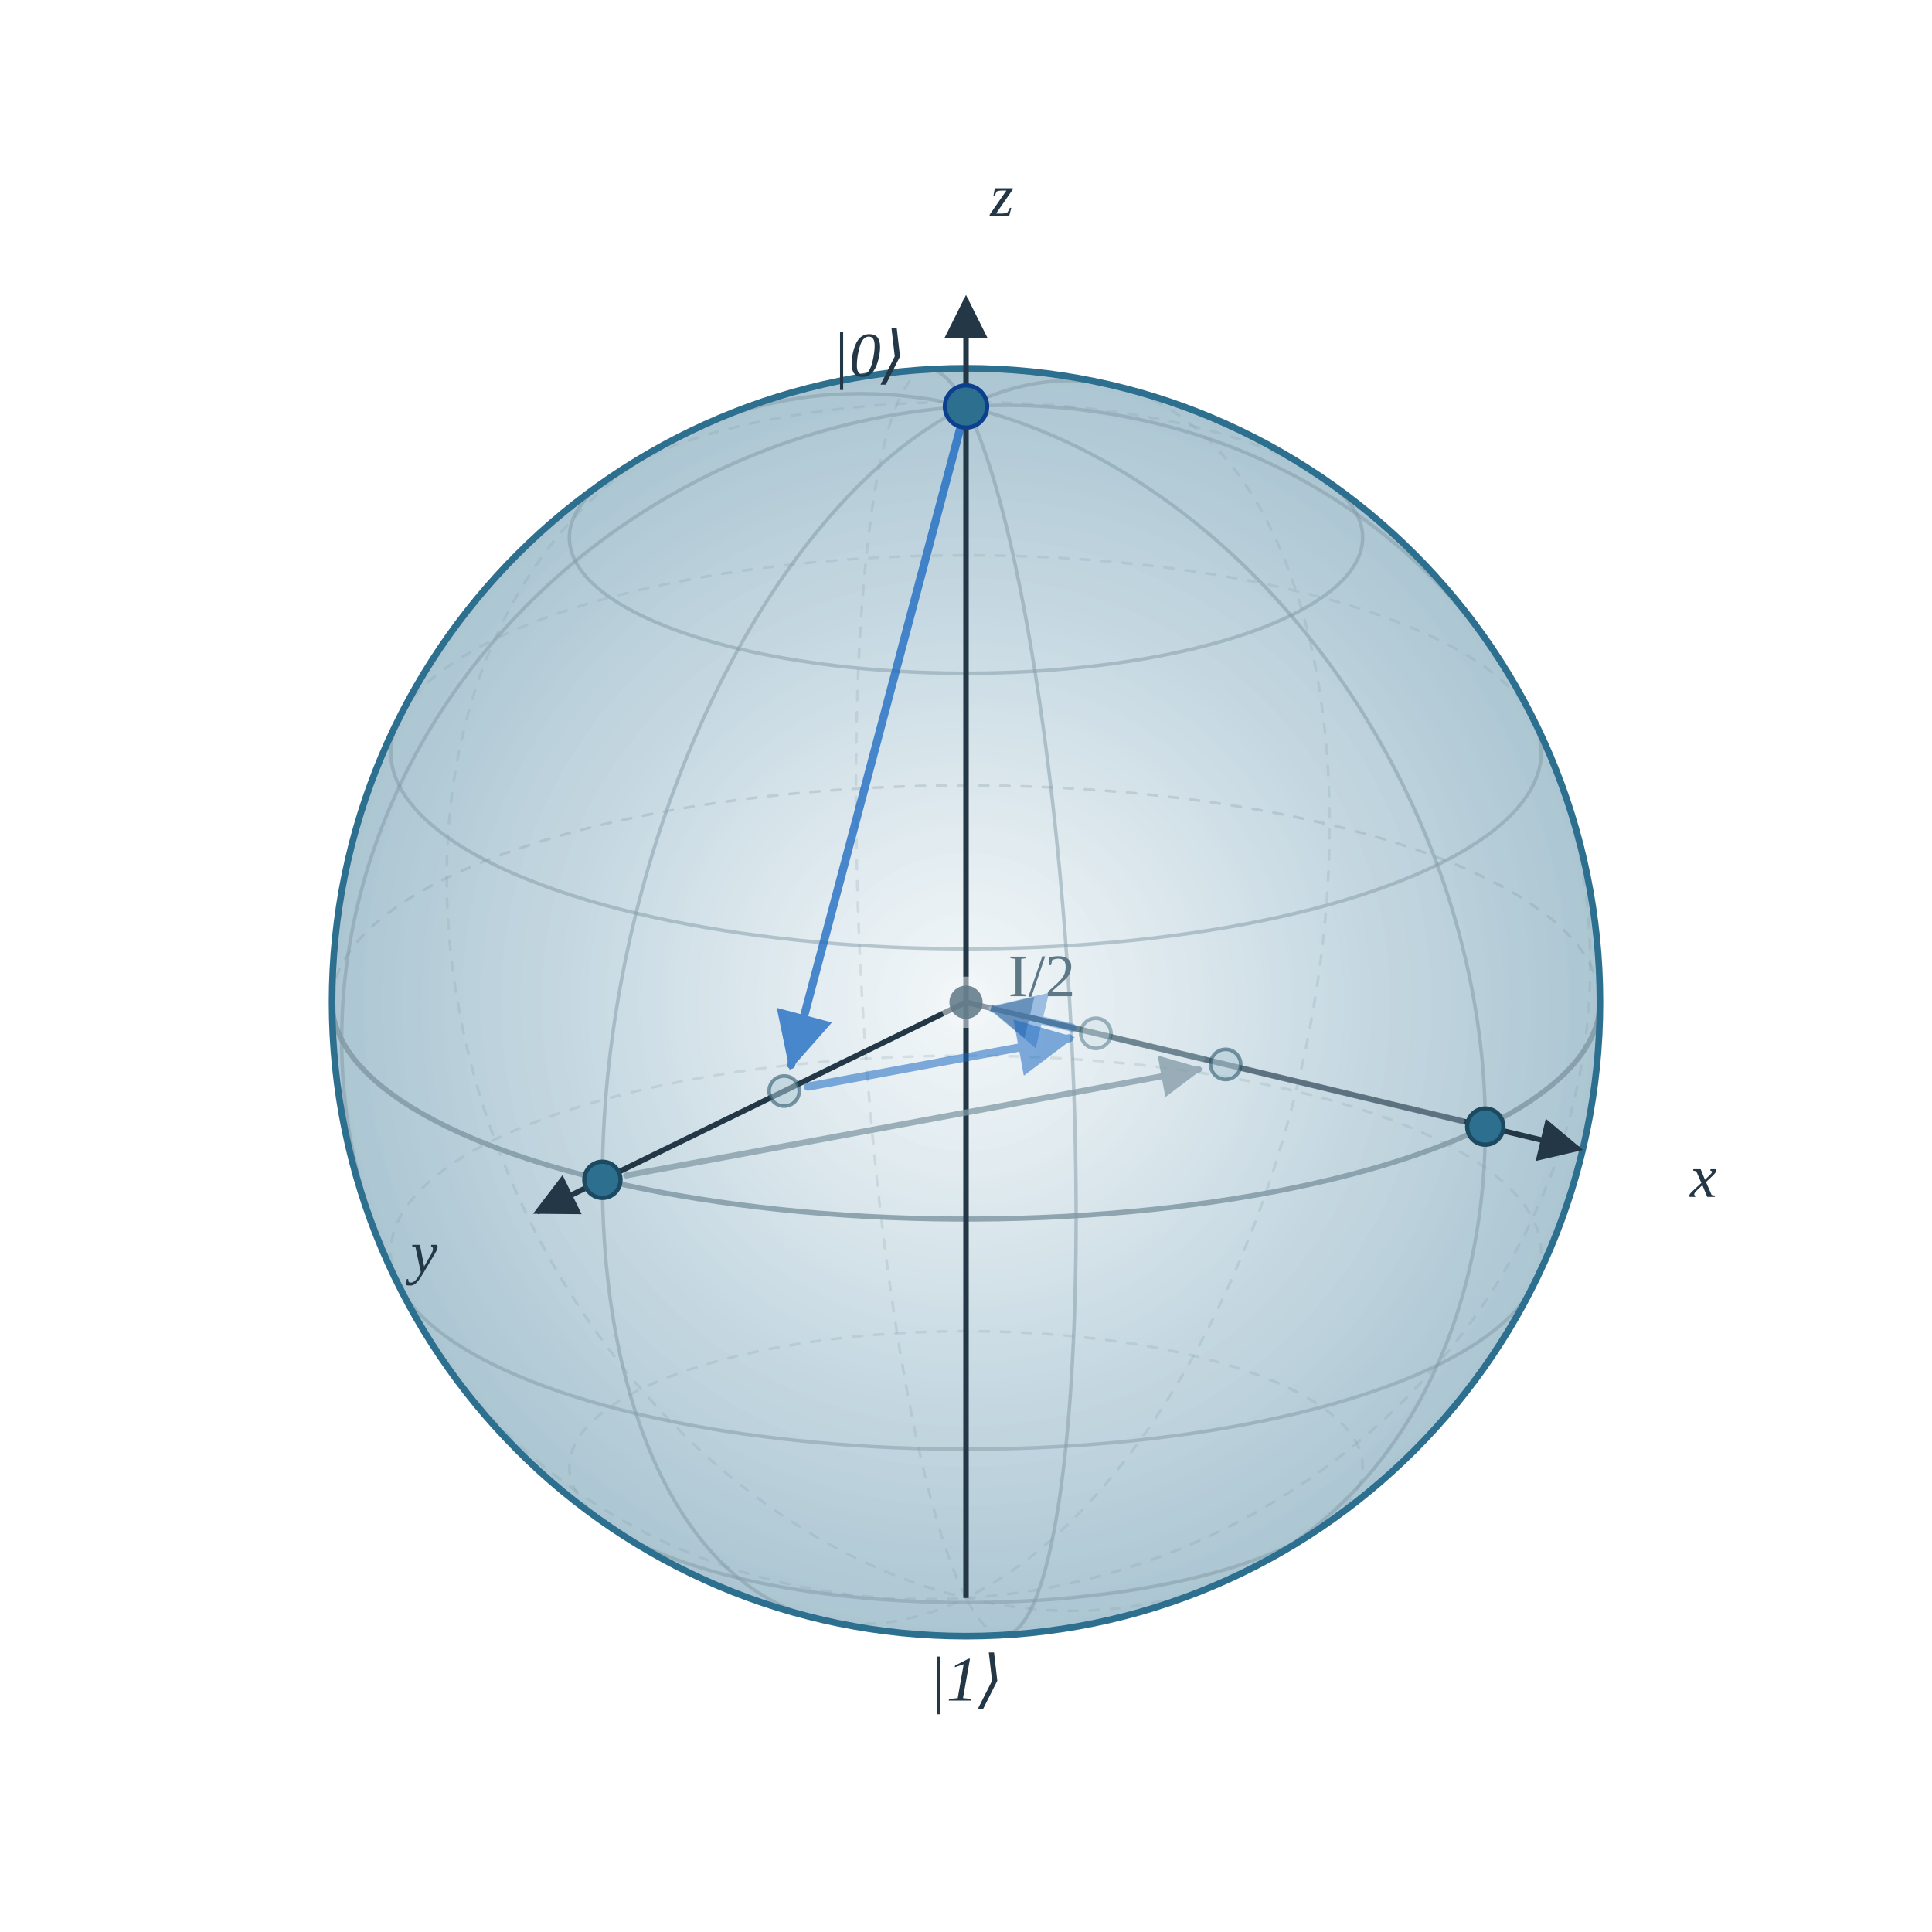
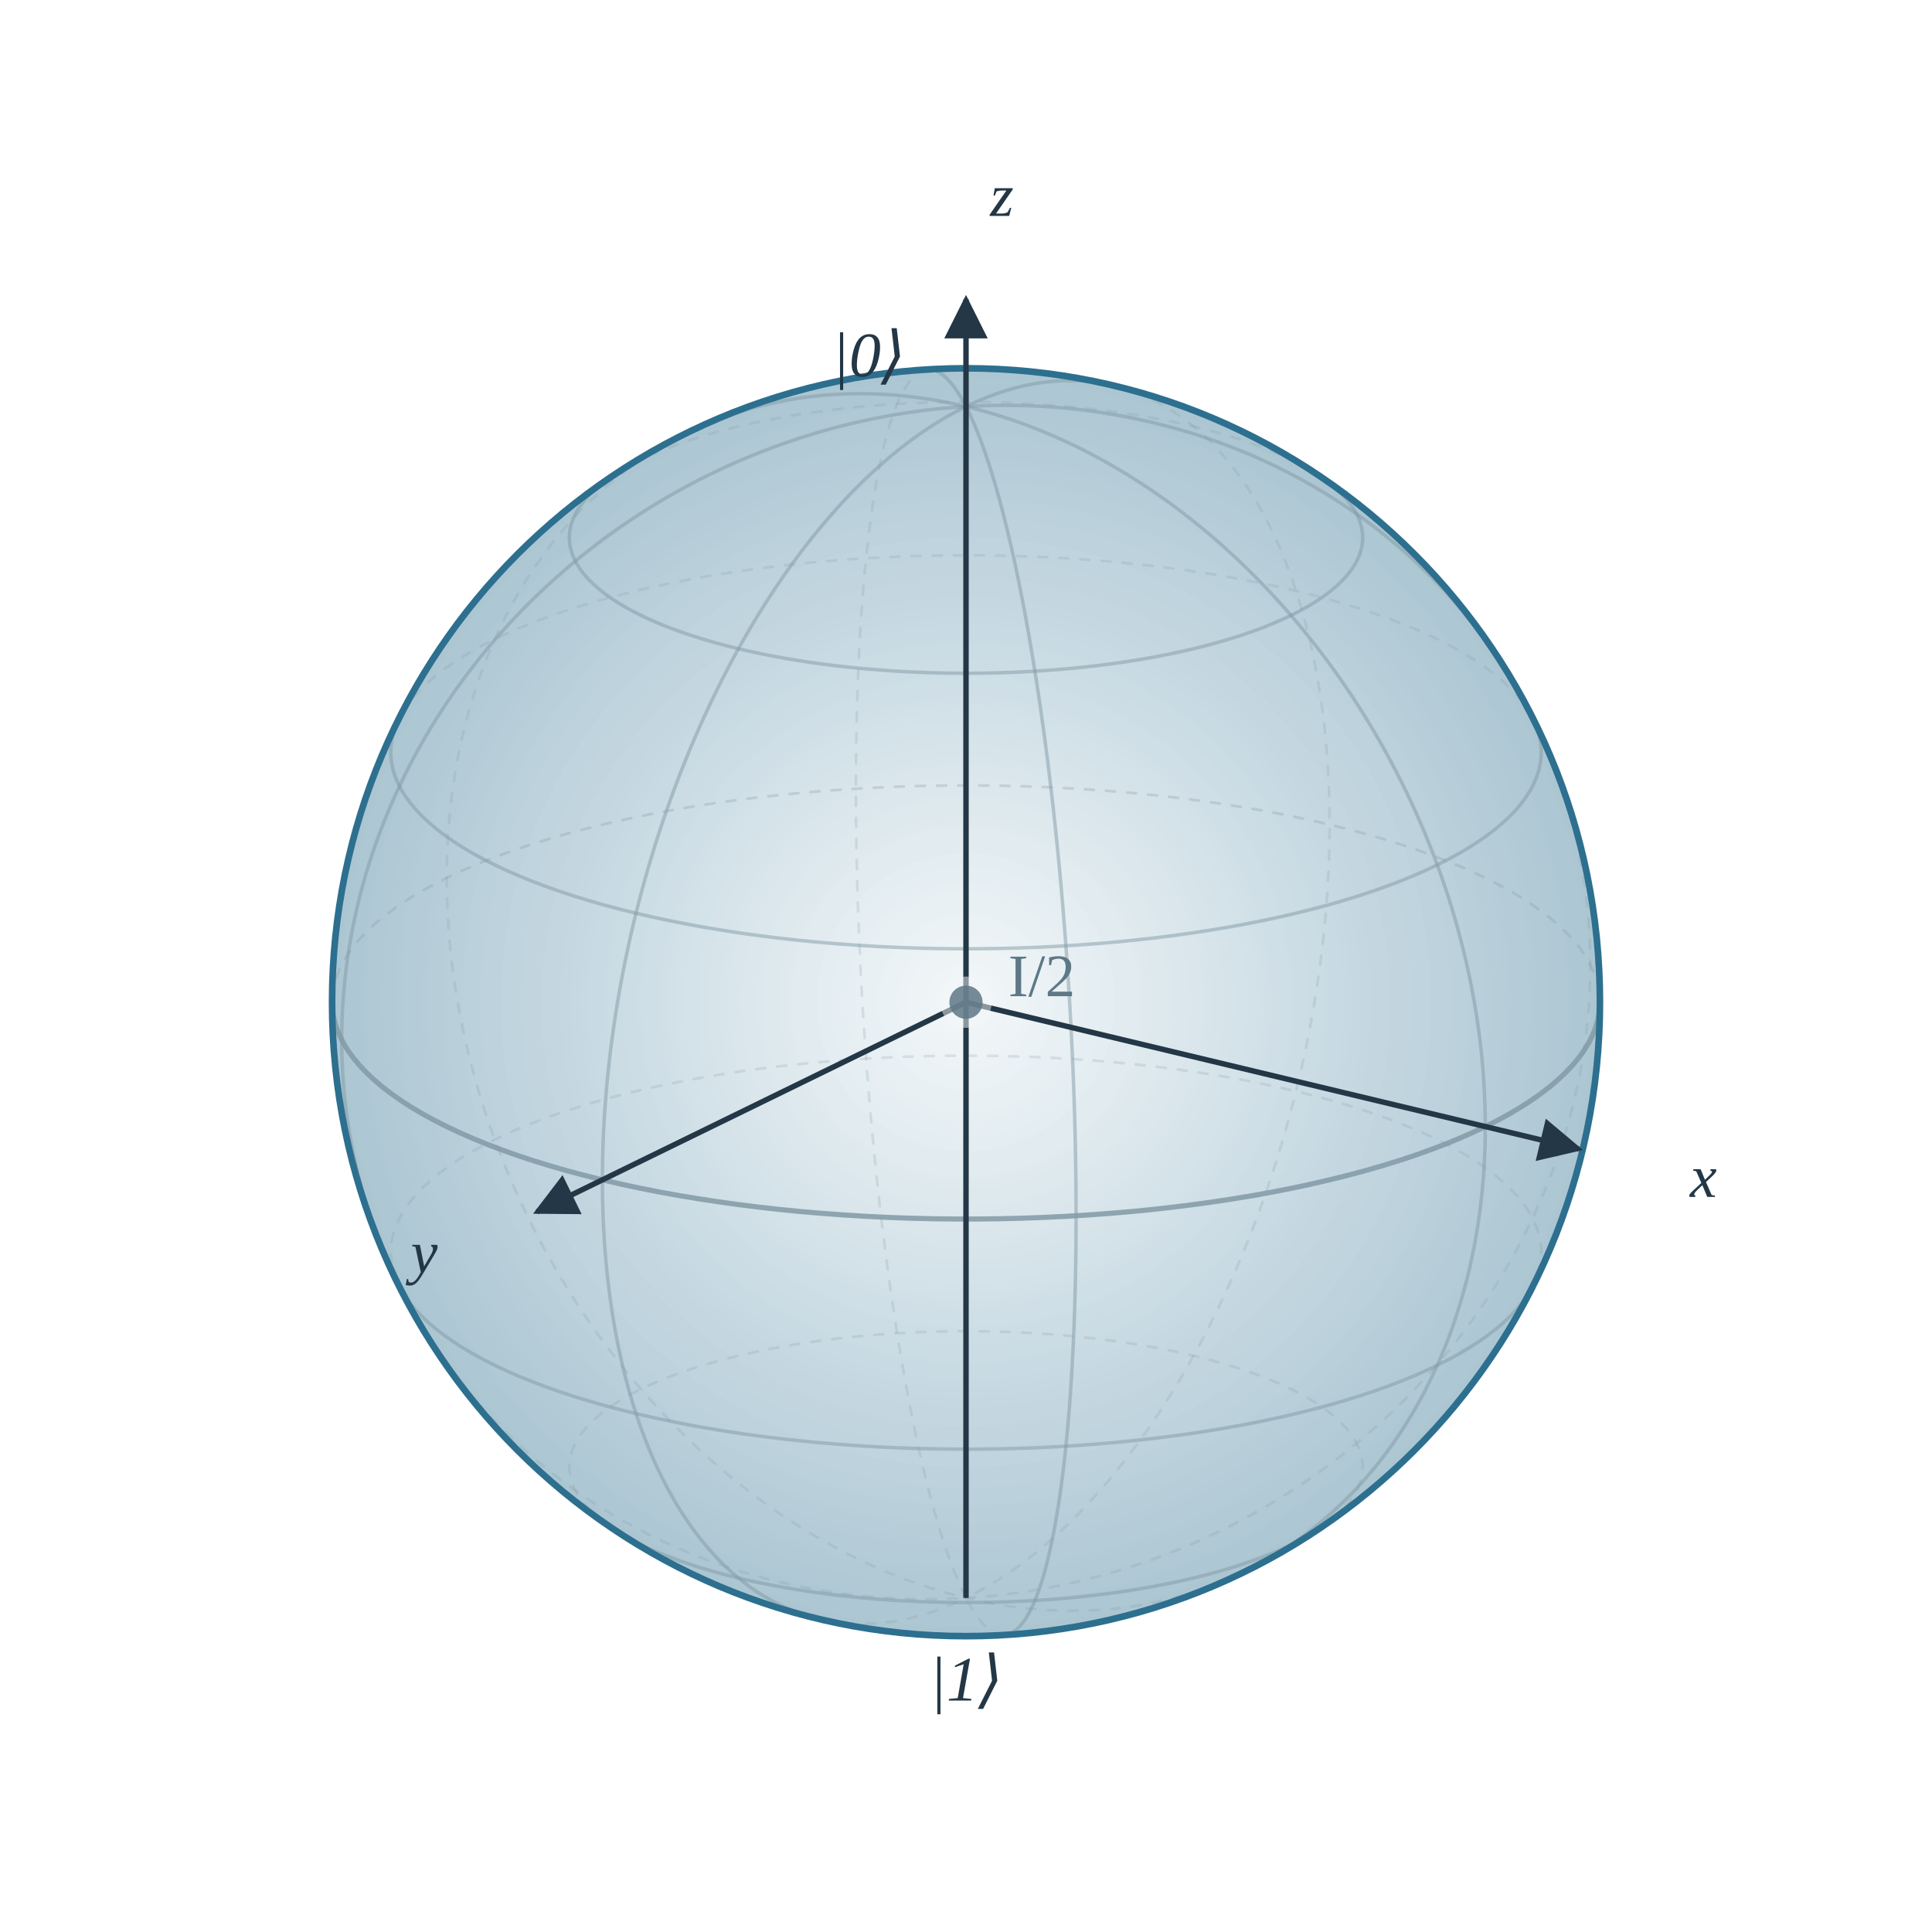
<svg xmlns="http://www.w3.org/2000/svg" viewBox="0 0 640 640" font-family="Georgia, 'Times New Roman', serif" role="img" aria-label="The maximal qubit root S driving Bloch vectors to the centre in stages" data-cx="320" data-cy="332" data-r="210" data-alpha-deg="35" data-elev-deg="20">
  <defs>
    <marker id="arrow" viewBox="0 0 10 10" refX="9" refY="5" markerWidth="8" markerHeight="8" orient="auto-start-reverse">
      <path d="M 0 0 L 10 5 L 0 10 z" fill="#233746" />
    </marker>
    <marker id="arrowG" viewBox="0 0 10 10" refX="9" refY="5" markerWidth="7" markerHeight="7" orient="auto-start-reverse">
      <path d="M 0 0 L 10 5 L 0 10 z" fill="#829aa6" />
    </marker>
    <marker id="arrowB" viewBox="0 0 10 10" refX="9" refY="5" markerWidth="7" markerHeight="7" orient="auto-start-reverse">
      <path d="M 0 0 L 10 5 L 0 10 z" fill="#1565c0" />
    </marker>
    <radialGradient id="purity" cx="320" cy="332" r="210" gradientUnits="userSpaceOnUse">
      <stop offset="0%" stop-color="#d6e5ea" stop-opacity="0.30" />
      <stop offset="60%" stop-color="#5f93ad" stop-opacity="0.35" />
      <stop offset="100%" stop-color="#2d6f8f" stop-opacity="0.40" />
    </radialGradient>
  </defs>
  <circle cx="320.0" cy="332.0" r="210.0" fill="url(#purity)" stroke="none" />
  <g>
    <polyline points="439.10,159.08 440.97,160.52 442.69,161.97 444.25,163.45 445.67,164.94 446.94,166.45 448.05,167.97 449.00,169.50 449.80,171.05 450.43,172.60 450.91,174.16 451.23,175.73 451.39,177.29 451.39,178.86 451.23,180.43 450.91,182.00 450.43,183.56 449.80,185.11 449.00,186.65 448.05,188.19 446.94,189.71 445.67,191.22 444.25,192.71 442.69,194.19 440.97,195.64 439.10,197.07 437.09,198.48 434.94,199.87 432.64,201.23 430.21,202.56 427.65,203.86 424.95,205.13 422.13,206.36 419.18,207.57 416.11,208.73 412.92,209.86 409.62,210.95 406.22,212.00 402.70,213.01 399.09,213.97 395.38,214.90 391.57,215.77 387.68,216.60 383.71,217.39 379.66,218.13 375.54,218.81 371.35,219.45 367.09,220.04 362.78,220.58 358.42,221.06 354.01,221.49 349.56,221.87 345.07,222.20 340.56,222.47 336.02,222.69 331.45,222.85 326.88,222.96 322.29,223.02 317.71,223.02 313.12,222.96 308.55,222.85 303.98,222.69 299.44,222.47 294.93,222.20 290.44,221.87 285.99,221.49 281.58,221.06 277.22,220.58 272.91,220.04 268.65,219.45 264.46,218.81 260.34,218.13 256.29,217.39 252.32,216.60 248.43,215.77 244.62,214.90 240.91,213.97 237.30,213.01 233.78,212.00 230.38,210.95 227.08,209.86 223.89,208.73 220.82,207.57 217.87,206.36 215.05,205.13 212.35,203.86 209.79,202.56 207.36,201.23 205.06,199.87 202.91,198.48 200.90,197.07 199.03,195.64 197.31,194.19 195.75,192.71 194.33,191.22 193.06,189.71 191.95,188.19 191.00,186.65 190.20,185.11 189.57,183.56 189.09,182.00 188.77,180.43 188.61,178.86 188.61,177.29 188.77,175.73 189.09,174.16 189.57,172.60 190.20,171.05 191.00,169.50 191.95,167.97 193.06,166.45 194.33,164.94 195.75,163.45 197.31,161.97 199.03,160.52 200.90,159.08 202.91,157.67" fill="none" stroke="#829aa6" stroke-width="1.15" stroke-opacity="0.5" stroke-linecap="round" stroke-linejoin="round" />
    <polyline points="202.91,157.67 205.06,156.29 207.36,154.93 209.79,153.60 212.35,152.30 215.05,151.03 217.87,149.79 220.82,148.59 223.89,147.43 227.08,146.30 230.38,145.21 233.78,144.16 237.30,143.15 240.91,142.18 244.62,141.26 248.43,140.38 252.32,139.55 256.29,138.77 260.34,138.03 264.46,137.34 268.65,136.71 272.91,136.12 277.22,135.58 281.58,135.10 285.99,134.66 290.44,134.28 294.93,133.96 299.44,133.69 303.98,133.47 308.55,133.30 313.12,133.19 317.71,133.14 322.29,133.14 326.88,133.19 331.45,133.30 336.02,133.47 340.56,133.69 345.07,133.96 349.56,134.28 354.01,134.66 358.42,135.10 362.78,135.58 367.09,136.12 371.35,136.71 375.54,137.34 379.66,138.03 383.71,138.77 387.68,139.55 391.57,140.38 395.38,141.26 399.09,142.18 402.70,143.15 406.22,144.16 409.62,145.21 412.92,146.30 416.11,147.43 419.18,148.59 422.13,149.79 424.95,151.03 427.65,152.30 430.21,153.60 432.64,154.93 434.94,156.29 437.09,157.67 439.10,159.08" fill="none" stroke="#829aa6" stroke-width="0.9" stroke-opacity="0.22" stroke-dasharray="3,4" stroke-linecap="round" stroke-linejoin="round" />
    <polyline points="508.23,238.92 509.16,241.18 509.85,243.44 510.32,245.71 510.55,247.98 510.55,250.26 510.32,252.53 509.85,254.80 509.16,257.06 508.23,259.32 507.08,261.56 505.70,263.78 504.09,265.99 502.25,268.18 500.20,270.34 497.92,272.48 495.43,274.59 492.72,276.67 489.81,278.71 486.69,280.72 483.36,282.69 479.83,284.62 476.11,286.51 472.20,288.35 468.11,290.14 463.83,291.88 459.38,293.57 454.76,295.21 449.98,296.79 445.03,298.31 439.94,299.78 434.69,301.18 429.31,302.51 423.80,303.79 418.16,304.99 412.40,306.13 406.52,307.20 400.54,308.19 394.47,309.12 388.30,309.97 382.05,310.75 375.72,311.45 369.33,312.08 362.87,312.63 356.36,313.10 349.81,313.50 343.23,313.82 336.61,314.05 329.97,314.21 323.33,314.29 316.67,314.29 310.03,314.21 303.39,314.05 296.77,313.82 290.19,313.50 283.64,313.10 277.13,312.63 270.67,312.08 264.28,311.45 257.95,310.75 251.70,309.97 245.53,309.12 239.46,308.19 233.48,307.20 227.60,306.13 221.84,304.99 216.20,303.79 210.69,302.51 205.31,301.18 200.06,299.78 194.97,298.31 190.02,296.79 185.24,295.21 180.62,293.57 176.17,291.88 171.89,290.14 167.80,288.35 163.89,286.51 160.17,284.62 156.64,282.69 153.31,280.72 150.19,278.71 147.28,276.67 144.57,274.59 142.08,272.48 139.80,270.34 137.75,268.18 135.91,265.99 134.30,263.78 132.92,261.56 131.77,259.32 130.84,257.06 130.15,254.80 129.68,252.53 129.45,250.26 129.45,247.98 129.68,245.71 130.15,243.44 130.84,241.18 131.77,238.92 132.92,236.68" fill="none" stroke="#829aa6" stroke-width="1.15" stroke-opacity="0.5" stroke-linecap="round" stroke-linejoin="round" />
    <polyline points="132.92,236.68 134.30,234.46 135.91,232.25 137.75,230.06 139.80,227.90 142.08,225.76 144.57,223.65 147.28,221.57 150.19,219.53 153.31,217.52 156.64,215.55 160.17,213.62 163.89,211.73 167.80,209.89 171.89,208.10 176.17,206.36 180.62,204.66 185.24,203.03 190.02,201.45 194.97,199.93 200.06,198.46 205.31,197.06 210.69,195.72 216.20,194.45 221.84,193.25 227.60,192.11 233.48,191.04 239.46,190.04 245.53,189.12 251.70,188.27 257.95,187.49 264.28,186.79 270.67,186.16 277.13,185.61 283.64,185.13 290.19,184.74 296.77,184.42 303.39,184.18 310.03,184.03 316.67,183.95 323.33,183.95 329.97,184.03 336.61,184.18 343.23,184.42 349.81,184.74 356.36,185.13 362.87,185.61 369.33,186.16 375.72,186.79 382.05,187.49 388.30,188.27 394.47,189.12 400.54,190.04 406.52,191.04 412.40,192.11 418.16,193.25 423.80,194.45 429.31,195.72 434.69,197.06 439.94,198.46 445.03,199.93 449.98,201.45 454.76,203.03 459.38,204.66 463.83,206.36 468.11,208.10 472.20,209.89 476.11,211.73 479.83,213.62 483.36,215.55 486.69,217.52 489.81,219.53 492.72,221.57 495.43,223.65 497.92,225.76 500.20,227.90 502.25,230.06 504.09,232.25 505.70,234.46 507.08,236.68 508.23,238.92" fill="none" stroke="#829aa6" stroke-width="0.9" stroke-opacity="0.22" stroke-dasharray="3,4" stroke-linecap="round" stroke-linejoin="round" />
    <polyline points="529.97,333.25 529.71,335.76 529.20,338.26 528.43,340.75 527.41,343.24 526.14,345.70 524.62,348.16 522.84,350.59 520.82,353.00 518.56,355.38 516.05,357.74 513.31,360.06 510.32,362.35 507.11,364.61 503.67,366.82 500.01,368.99 496.12,371.12 492.02,373.20 487.71,375.22 483.20,377.20 478.49,379.12 473.58,380.98 468.49,382.79 463.22,384.53 457.77,386.21 452.16,387.82 446.38,389.36 440.45,390.83 434.37,392.24 428.16,393.57 421.81,394.82 415.34,396.00 408.75,397.09 402.05,398.11 395.26,399.05 388.37,399.91 381.40,400.69 374.35,401.38 367.24,401.98 360.07,402.50 352.85,402.94 345.59,403.29 338.30,403.55 330.99,403.73 323.67,403.81 316.33,403.81 309.01,403.73 301.70,403.55 294.41,403.29 287.15,402.94 279.93,402.50 272.76,401.98 265.65,401.38 258.60,400.69 251.63,399.91 244.74,399.05 237.95,398.11 231.25,397.09 224.66,396.00 218.19,394.82 211.84,393.57 205.63,392.24 199.55,390.83 193.62,389.36 187.84,387.82 182.23,386.21 176.78,384.53 171.51,382.79 166.42,380.98 161.51,379.12 156.80,377.20 152.29,375.22 147.98,373.20 143.88,371.12 139.99,368.99 136.33,366.82 132.89,364.61 129.68,362.35 126.69,360.06 123.95,357.74 121.44,355.38 119.18,353.00 117.16,350.59 115.38,348.16 113.86,345.70 112.59,343.24 111.57,340.75 110.80,338.26 110.29,335.76 110.03,333.25 110.03,330.75" fill="none" stroke="#829aa6" stroke-width="1.7" stroke-opacity="0.85" stroke-linecap="round" stroke-linejoin="round" />
    <polyline points="110.03,330.75 110.29,328.24 110.80,325.74 111.57,323.25 112.59,320.76 113.86,318.30 115.38,315.84 117.16,313.41 119.18,311.00 121.44,308.62 123.95,306.26 126.69,303.94 129.68,301.65 132.89,299.39 136.33,297.18 139.99,295.01 143.88,292.88 147.98,290.80 152.29,288.78 156.80,286.80 161.51,284.88 166.42,283.02 171.51,281.21 176.78,279.47 182.23,277.79 187.84,276.18 193.62,274.64 199.55,273.17 205.63,271.76 211.84,270.43 218.19,269.18 224.66,268.00 231.25,266.91 237.95,265.89 244.74,264.95 251.63,264.09 258.60,263.31 265.65,262.62 272.76,262.02 279.93,261.50 287.15,261.06 294.41,260.71 301.70,260.45 309.01,260.27 316.33,260.19 323.67,260.19 330.99,260.27 338.30,260.45 345.59,260.71 352.85,261.06 360.07,261.50 367.24,262.02 374.35,262.62 381.40,263.31 388.37,264.09 395.26,264.95 402.05,265.89 408.75,266.91 415.34,268.00 421.81,269.18 428.16,270.43 434.37,271.76 440.45,273.17 446.38,274.64 452.16,276.18 457.77,277.79 463.22,279.47 468.49,281.21 473.58,283.02 478.49,284.88 483.20,286.80 487.71,288.78 492.02,290.80 496.12,292.88 500.01,295.01 503.67,297.18 507.11,299.39 510.32,301.65 513.31,303.94 516.05,306.26 518.56,308.62 520.82,311.00 522.84,313.41 524.62,315.84 526.14,318.30 527.41,320.76 528.43,323.25 529.20,325.74 529.71,328.24 529.97,330.75 529.97,333.25" fill="none" stroke="#829aa6" stroke-width="0.9" stroke-opacity="0.3" stroke-dasharray="3,4" stroke-linecap="round" stroke-linejoin="round" />
    <polyline points="507.08,427.32 505.70,429.54 504.09,431.75 502.25,433.94 500.20,436.10 497.92,438.24 495.43,440.35 492.72,442.43 489.81,444.47 486.69,446.48 483.36,448.45 479.83,450.38 476.11,452.27 472.20,454.11 468.11,455.90 463.83,457.64 459.38,459.34 454.76,460.97 449.98,462.55 445.03,464.07 439.94,465.54 434.69,466.94 429.31,468.28 423.80,469.55 418.16,470.75 412.40,471.89 406.52,472.96 400.54,473.96 394.47,474.88 388.30,475.73 382.05,476.51 375.72,477.21 369.33,477.84 362.87,478.39 356.36,478.87 349.81,479.26 343.23,479.58 336.61,479.82 329.97,479.97 323.33,480.05 316.67,480.05 310.03,479.97 303.39,479.82 296.77,479.58 290.19,479.26 283.64,478.87 277.13,478.39 270.67,477.84 264.28,477.21 257.95,476.51 251.70,475.73 245.53,474.88 239.46,473.96 233.48,472.96 227.60,471.89 221.84,470.75 216.20,469.55 210.69,468.28 205.31,466.94 200.06,465.54 194.97,464.07 190.02,462.55 185.24,460.97 180.62,459.34 176.17,457.64 171.89,455.90 167.80,454.11 163.89,452.27 160.17,450.38 156.64,448.45 153.31,446.48 150.19,444.47 147.28,442.43 144.57,440.35 142.08,438.24 139.80,436.10 137.75,433.94 135.91,431.75 134.30,429.54 132.92,427.32 131.77,425.08" fill="none" stroke="#829aa6" stroke-width="1.15" stroke-opacity="0.5" stroke-linecap="round" stroke-linejoin="round" />
    <polyline points="131.77,425.08 130.84,422.82 130.15,420.56 129.68,418.29 129.45,416.02 129.45,413.74 129.68,411.47 130.15,409.20 130.84,406.94 131.77,404.68 132.92,402.44 134.30,400.22 135.91,398.01 137.75,395.82 139.80,393.66 142.08,391.52 144.57,389.41 147.28,387.33 150.19,385.29 153.31,383.28 156.64,381.31 160.17,379.38 163.89,377.49 167.80,375.65 171.89,373.86 176.17,372.12 180.62,370.43 185.24,368.79 190.02,367.21 194.97,365.69 200.06,364.22 205.31,362.82 210.69,361.49 216.20,360.21 221.84,359.01 227.60,357.87 233.48,356.80 239.46,355.81 245.53,354.88 251.70,354.03 257.95,353.25 264.28,352.55 270.67,351.92 277.13,351.37 283.64,350.90 290.19,350.50 296.77,350.18 303.39,349.95 310.03,349.79 316.67,349.71 323.33,349.71 329.97,349.79 336.61,349.95 343.23,350.18 349.81,350.50 356.36,350.90 362.87,351.37 369.33,351.92 375.72,352.55 382.05,353.25 388.30,354.03 394.47,354.88 400.54,355.81 406.52,356.80 412.40,357.87 418.16,359.01 423.80,360.21 429.31,361.49 434.69,362.82 439.94,364.22 445.03,365.69 449.98,367.21 454.76,368.79 459.38,370.43 463.83,372.12 468.11,373.86 472.20,375.65 476.11,377.49 479.83,379.38 483.36,381.31 486.69,383.28 489.81,385.29 492.72,387.33 495.43,389.41 497.92,391.52 500.20,393.66 502.25,395.82 504.09,398.01 505.70,400.22 507.08,402.44 508.23,404.68 509.16,406.94 509.85,409.20 510.32,411.47 510.55,413.74 510.55,416.02 510.32,418.29 509.85,420.56 509.16,422.82 508.23,425.08 507.08,427.32" fill="none" stroke="#829aa6" stroke-width="0.9" stroke-opacity="0.22" stroke-dasharray="3,4" stroke-linecap="round" stroke-linejoin="round" />
    <polyline points="437.09,506.33 434.94,507.71 432.64,509.07 430.21,510.40 427.65,511.70 424.95,512.97 422.13,514.21 419.18,515.41 416.11,516.57 412.92,517.70 409.62,518.79 406.22,519.84 402.70,520.85 399.09,521.82 395.38,522.74 391.57,523.62 387.68,524.45 383.71,525.23 379.66,525.97 375.54,526.66 371.35,527.29 367.09,527.88 362.78,528.42 358.42,528.90 354.01,529.34 349.56,529.72 345.07,530.04 340.56,530.31 336.02,530.53 331.45,530.70 326.88,530.81 322.29,530.86 317.71,530.86 313.12,530.81 308.55,530.70 303.98,530.53 299.44,530.31 294.93,530.04 290.44,529.72 285.99,529.34 281.58,528.90 277.22,528.42 272.91,527.88 268.65,527.29 264.46,526.66 260.34,525.97 256.29,525.23 252.32,524.45 248.43,523.62 244.62,522.74 240.91,521.82 237.30,520.85 233.78,519.84 230.38,518.79 227.08,517.70 223.89,516.57 220.82,515.41 217.87,514.21 215.05,512.97 212.35,511.70 209.79,510.40 207.36,509.07 205.06,507.71 202.91,506.33 200.90,504.92" fill="none" stroke="#829aa6" stroke-width="1.15" stroke-opacity="0.5" stroke-linecap="round" stroke-linejoin="round" />
    <polyline points="200.90,504.92 199.03,503.48 197.31,502.03 195.75,500.55 194.33,499.06 193.06,497.55 191.95,496.03 191.00,494.50 190.20,492.95 189.57,491.40 189.09,489.84 188.77,488.27 188.61,486.71 188.61,485.14 188.77,483.57 189.09,482.00 189.57,480.44 190.20,478.89 191.00,477.35 191.95,475.81 193.06,474.29 194.33,472.78 195.75,471.29 197.31,469.81 199.03,468.36 200.90,466.93 202.91,465.52 205.06,464.13 207.36,462.77 209.79,461.44 212.35,460.14 215.05,458.87 217.87,457.64 220.82,456.43 223.89,455.27 227.08,454.14 230.38,453.05 233.78,452.00 237.30,450.99 240.91,450.03 244.62,449.10 248.43,448.23 252.32,447.40 256.29,446.61 260.34,445.87 264.46,445.19 268.65,444.55 272.91,443.96 277.22,443.42 281.58,442.94 285.99,442.51 290.44,442.13 294.93,441.80 299.44,441.53 303.98,441.31 308.55,441.15 313.12,441.04 317.71,440.98 322.29,440.98 326.88,441.04 331.45,441.15 336.02,441.31 340.56,441.53 345.07,441.80 349.56,442.13 354.01,442.51 358.42,442.94 362.78,443.42 367.09,443.96 371.35,444.55 375.54,445.19 379.66,445.87 383.71,446.61 387.68,447.40 391.57,448.23 395.38,449.10 399.09,450.03 402.70,450.99 406.22,452.00 409.62,453.05 412.92,454.14 416.11,455.27 419.18,456.43 422.13,457.64 424.95,458.87 427.65,460.14 430.21,461.44 432.64,462.77 434.94,464.13 437.09,465.52 439.10,466.93 440.97,468.36 442.69,469.81 444.25,471.29 445.67,472.78 446.94,474.29 448.05,475.81 449.00,477.35 449.80,478.89 450.43,480.44 450.91,482.00 451.23,483.57 451.39,485.14 451.39,486.71 451.23,488.27 450.91,489.84 450.43,491.40 449.80,492.95 449.00,494.50 448.05,496.03 446.94,497.55 445.67,499.06 444.25,500.55 442.69,502.03 440.97,503.48 439.10,504.92 437.09,506.33" fill="none" stroke="#829aa6" stroke-width="0.9" stroke-opacity="0.22" stroke-dasharray="3,4" stroke-linecap="round" stroke-linejoin="round" />
  </g>
  <g>
    <polyline points="320.00,134.66 323.00,135.41 326.00,136.22 329.00,137.09 332.00,138.02 334.99,139.01 337.98,140.05 340.96,141.16 343.94,142.32 346.91,143.54 349.87,144.82 352.82,146.15 355.77,147.54 358.70,148.99 361.62,150.49 364.52,152.05 367.42,153.66 370.29,155.33 373.16,157.05 376.00,158.83 378.83,160.66 381.65,162.54 384.44,164.47 387.21,166.45 389.97,168.48 392.70,170.56 395.41,172.70 398.10,174.88 400.76,177.10 403.40,179.38 406.01,181.70 408.60,184.07 411.16,186.48 413.69,188.94 416.19,191.44 418.67,193.98 421.11,196.57 423.53,199.19 425.91,201.86 428.26,204.57 430.57,207.31 432.86,210.10 435.11,212.92 437.32,215.77 439.50,218.67 441.64,221.59 443.74,224.55 445.81,227.55 447.84,230.57 449.83,233.63 451.78,236.71 453.69,239.83 455.56,242.97 457.38,246.14 459.17,249.34 460.91,252.56 462.61,255.81 464.27,259.07 465.88,262.36 467.45,265.68 468.98,269.01 470.45,272.36 471.89,275.73 473.27,279.12 474.61,282.52 475.90,285.94 477.15,289.37 478.35,292.82 479.50,296.27 480.60,299.74 481.65,303.22 482.65,306.71 483.60,310.20 484.51,313.70 485.36,317.21 486.16,320.72 486.91,324.23 487.61,327.75 488.26,331.27 488.86,334.79 489.41,338.30 489.90,341.82 490.35,345.33 490.74,348.84 491.08,352.34 491.37,355.84 491.60,359.33 491.79,362.81 491.92,366.28 492.00,369.75 492.02,373.20 492.00,376.63 491.92,380.06 491.79,383.47 491.60,386.86 491.37,390.24 491.08,393.60 490.74,396.94 490.35,400.26 489.90,403.56 489.41,406.84 488.86,410.09 488.26,413.32 487.61,416.53 486.91,419.71 486.16,422.87 485.36,425.99 484.51,429.09 483.60,432.16 482.65,435.20 481.65,438.20 480.60,441.18 479.50,444.12 478.35,447.03 477.15,449.90 475.90,452.73 474.61,455.53 473.27,458.29 471.89,461.02 470.45,463.70 468.98,466.35 467.45,468.95 465.88,471.51 464.27,474.03 462.61,476.50 460.91,478.93 459.17,481.32 457.38,483.66 455.56,485.96 453.69,488.20 451.78,490.40 449.83,492.56 447.84,494.66 445.81,496.71 443.74,498.72 441.64,500.67 439.50,502.57 437.32,504.42 435.11,506.21 432.86,507.96 430.57,509.65 428.26,511.28 425.91,512.87 423.53,514.39 421.11,515.86 418.67,517.28 416.19,518.64 413.69,519.94 411.16,521.18" fill="none" stroke="#829aa6" stroke-width="1.15" stroke-opacity="0.5" stroke-linecap="round" stroke-linejoin="round" />
    <polyline points="411.16,521.18 408.60,522.37 406.01,523.50 403.40,524.57 400.76,525.58 398.10,526.53 395.41,527.42 392.70,528.26 389.97,529.03 387.21,529.75 384.44,530.40 381.65,530.99 378.83,531.52 376.00,532.00 373.16,532.41 370.29,532.76 367.42,533.05 364.52,533.27 361.62,533.44 358.70,533.54 355.77,533.59 352.82,533.57 349.87,533.49 346.91,533.35 343.94,533.15 340.96,532.89 337.98,532.56 334.99,532.18 332.00,531.73 329.00,531.22 326.00,530.65 323.00,530.02 320.00,529.34" fill="none" stroke="#829aa6" stroke-width="0.9" stroke-opacity="0.22" stroke-dasharray="3,4" stroke-linecap="round" stroke-linejoin="round" />
    <polyline points="320.00,134.66 320.64,135.93 321.27,137.25 321.91,138.64 322.54,140.08 323.18,141.58 323.81,143.14 324.44,144.76 325.08,146.43 325.70,148.16 326.33,149.95 326.96,151.79 327.58,153.68 328.20,155.63 328.82,157.64 329.44,159.70 330.05,161.81 330.66,163.97 331.27,166.18 331.87,168.44 332.47,170.76 333.07,173.12 333.66,175.53 334.25,177.99 334.83,180.49 335.41,183.05 335.99,185.64 336.56,188.28 337.12,190.97 337.68,193.70 338.23,196.47 338.78,199.28 339.32,202.13 339.86,205.02 340.39,207.95 340.92,210.92 341.43,213.93 341.95,216.97 342.45,220.05 342.95,223.16 343.44,226.30 343.92,229.47 344.40,232.68 344.87,235.92 345.33,239.18 345.79,242.48 346.23,245.80 346.67,249.15 347.10,252.52 347.52,255.92 347.93,259.34 348.34,262.78 348.74,266.25 349.12,269.73 349.50,273.23 349.87,276.75 350.23,280.29 350.58,283.85 350.93,287.41 351.26,290.99 351.58,294.59 351.89,298.19 352.20,301.81 352.49,305.44 352.78,309.07 353.05,312.71 353.31,316.35 353.57,320.01 353.81,323.66 354.04,327.32 354.27,330.97 354.48,334.63 354.68,338.29 354.87,341.95 355.05,345.60 355.22,349.25 355.38,352.89 355.53,356.53 355.67,360.16 355.80,363.78 355.91,367.39 356.02,370.99 356.11,374.58 356.19,378.16 356.27,381.72 356.33,385.26 356.38,388.80 356.42,392.31 356.44,395.80 356.46,399.28 356.47,402.73 356.46,406.17 356.44,409.58 356.42,412.96 356.38,416.33 356.33,419.66 356.27,422.97 356.19,426.25 356.11,429.51 356.02,432.73 355.91,435.93 355.80,439.09 355.67,442.22 355.53,445.31 355.38,448.37 355.22,451.40 355.05,454.39 354.87,457.34 354.68,460.25 354.48,463.13 354.27,465.96 354.04,468.75 353.81,471.51 353.57,474.22 353.31,476.88 353.05,479.50 352.78,482.08 352.49,484.61 352.20,487.10 351.89,489.53 351.58,491.92 351.26,494.27 350.93,496.56 350.58,498.80 350.23,500.99 349.87,503.13 349.50,505.22 349.12,507.25 348.74,509.23 348.34,511.16 347.93,513.03 347.52,514.85 347.10,516.61 346.67,518.31 346.23,519.96 345.79,521.55 345.33,523.09 344.87,524.56 344.40,525.98 343.92,527.34 343.44,528.63 342.95,529.87 342.45,531.05 341.95,532.17 341.43,533.22 340.92,534.22 340.39,535.15 339.86,536.02 339.32,536.83 338.78,537.58 338.23,538.26 337.68,538.89 337.12,539.44 336.56,539.94 335.99,540.37 335.41,540.74 334.83,541.04 334.25,541.29 333.66,541.46 333.07,541.58 332.47,541.63" fill="none" stroke="#829aa6" stroke-width="1.15" stroke-opacity="0.5" stroke-linecap="round" stroke-linejoin="round" />
    <polyline points="332.47,541.63 331.87,541.61 331.27,541.53 330.66,541.39 330.05,541.19 329.44,540.92 328.82,540.59 328.20,540.19 327.58,539.73 326.96,539.21 326.33,538.62 325.70,537.97 325.08,537.26 324.44,536.48 323.81,535.65 323.18,534.75 322.54,533.79 321.91,532.77 321.27,531.68 320.64,530.54 320.00,529.34" fill="none" stroke="#829aa6" stroke-width="0.9" stroke-opacity="0.22" stroke-dasharray="3,4" stroke-linecap="round" stroke-linejoin="round" />
    <polyline points="320.00,134.66 317.90,135.72 315.80,136.84 313.70,138.01 311.60,139.25 309.50,140.54 307.41,141.90 305.32,143.31 303.24,144.77 301.16,146.30 299.08,147.88 297.02,149.52 294.96,151.21 292.90,152.96 290.86,154.76 288.82,156.62 286.80,158.53 284.78,160.49 282.78,162.50 280.78,164.57 278.80,166.69 276.83,168.86 274.88,171.07 272.94,173.34 271.01,175.66 269.10,178.02 267.20,180.43 265.32,182.88 263.45,185.38 261.60,187.93 259.77,190.52 257.96,193.15 256.17,195.83 254.40,198.54 252.64,201.30 250.91,204.10 249.20,206.93 247.51,209.81 245.84,212.72 244.20,215.67 242.58,218.65 240.98,221.67 239.40,224.72 237.85,227.80 236.33,230.92 234.83,234.07 233.35,237.24 231.91,240.45 230.49,243.68 229.09,246.94 227.73,250.23 226.39,253.54 225.08,256.87 223.80,260.23 222.55,263.61 221.33,267.01 220.14,270.43 218.98,273.87 217.85,277.32 216.75,280.80 215.69,284.28 214.65,287.79 213.65,291.30 212.68,294.83 211.74,298.37 210.83,301.93 209.96,305.48 209.12,309.05 208.32,312.63 207.55,316.21 206.81,319.79 206.11,323.38 205.44,326.98 204.81,330.57 204.22,334.16 203.65,337.76 203.13,341.35 202.64,344.94 202.18,348.52 201.76,352.10 201.38,355.67 201.03,359.24 200.72,362.80 200.45,366.35 200.21,369.89 200.01,373.41 199.84,376.93 199.71,380.43 199.62,383.91 199.57,387.38 199.55,390.83 199.57,394.27 199.62,397.69 199.71,401.08 199.84,404.46 200.01,407.81 200.21,411.14 200.45,414.45 200.72,417.73 201.03,420.98 201.38,424.21 201.76,427.41 202.18,430.58 202.64,433.72 203.13,436.83 203.65,439.90 204.22,442.95 204.81,445.96 205.44,448.94 206.11,451.88 206.81,454.78 207.55,457.65 208.32,460.47 209.12,463.26 209.96,466.01 210.83,468.72 211.74,471.39 212.68,474.01 213.65,476.59 214.65,479.13 215.69,481.62 216.75,484.07 217.85,486.47 218.98,488.82 220.14,491.12 221.33,493.38 222.55,495.59 223.80,497.75 225.08,499.85 226.39,501.91 227.73,503.91 229.09,505.87 230.49,507.77 231.91,509.61 233.35,511.40 234.83,513.14 236.33,514.82 237.85,516.45 239.40,518.02 240.98,519.53 242.58,520.99 244.20,522.38 245.84,523.72 247.51,525.01 249.20,526.23 250.91,527.39 252.64,528.50 254.40,529.54 256.17,530.53 257.96,531.45 259.77,532.31 261.60,533.12 263.45,533.86 265.32,534.54 267.20,535.16 269.10,535.71 271.01,536.21 272.94,536.64" fill="none" stroke="#829aa6" stroke-width="1.15" stroke-opacity="0.5" stroke-linecap="round" stroke-linejoin="round" />
    <polyline points="272.94,536.64 274.88,537.01 276.83,537.31 278.80,537.56 280.78,537.74 282.78,537.86 284.78,537.91 286.80,537.91 288.82,537.84 290.86,537.71 292.90,537.51 294.96,537.26 297.02,536.94 299.08,536.55 301.16,536.11 303.24,535.60 305.32,535.03 307.41,534.40 309.50,533.71 311.60,532.96 313.70,532.14 315.80,531.27 317.90,530.33 320.00,529.34" fill="none" stroke="#829aa6" stroke-width="0.9" stroke-opacity="0.22" stroke-dasharray="3,4" stroke-linecap="round" stroke-linejoin="round" />
    <polyline points="320.00,134.66 316.39,134.91 312.78,135.22 309.18,135.59 305.57,136.02 301.98,136.50 298.38,137.05 294.80,137.66 291.22,138.32 287.65,139.05 284.09,139.83 280.54,140.67 277.00,141.57 273.48,142.53 269.97,143.54 266.47,144.62 263.00,145.75 259.53,146.93 256.09,148.18 252.67,149.48 249.27,150.83 245.89,152.24 242.53,153.71 239.19,155.23 235.88,156.80 232.60,158.42 229.34,160.10 226.11,161.84 222.91,163.62 219.74,165.45 216.60,167.34 213.49,169.27 210.41,171.26 207.36,173.29 204.35,175.38 201.38,177.51 198.44,179.68 195.54,181.91 192.68,184.18 189.85,186.49 187.07,188.85 184.32,191.25 181.62,193.70 178.96,196.18 176.34,198.71 173.76,201.28 171.23,203.89 168.75,206.54 166.31,209.23 163.92,211.95 161.57,214.71 159.28,217.51 157.03,220.34 154.83,223.20 152.69,226.10 150.59,229.03 148.55,231.99 146.55,234.98 144.62,238.01 142.73,241.06 140.90,244.13 139.12,247.24 137.40,250.37 135.73,253.52 134.12,256.70 132.57,259.91 131.07,263.13 129.63,266.38 128.25,269.64 126.93,272.93 125.66,276.23 124.46,279.55 123.31,282.88 122.23,286.23 121.20,289.60 120.24,292.97 119.33,296.36 118.49,299.76 117.71,303.17 116.99,306.59 116.33,310.02 115.74,313.45 115.20,316.89 114.73,320.33 114.32,323.78 113.98,327.23 113.69,330.68 113.47,334.13 113.32,337.58 113.22,341.03 113.19,344.47 113.22,347.91 113.32,351.35 113.47,354.78 113.69,358.21 113.98,361.62 114.32,365.03 114.73,368.43 115.20,371.81 115.74,375.19 116.33,378.55 116.99,381.90 117.71,385.23 118.49,388.54 119.33,391.84 120.24,395.12 121.20,398.38 122.23,401.62 123.31,404.84 124.46,408.04 125.66,411.21 126.93,414.36 128.25,417.49 129.63,420.59 131.07,423.66 132.57,426.70 134.12,429.72" fill="none" stroke="#829aa6" stroke-width="1.15" stroke-opacity="0.5" stroke-linecap="round" stroke-linejoin="round" />
    <polyline points="134.12,429.72 135.73,432.70 137.40,435.66 139.12,438.58 140.90,441.47 142.73,444.33 144.62,447.15 146.55,449.94 148.55,452.69 150.59,455.40 152.69,458.08 154.83,460.72 157.03,463.32 159.28,465.88 161.57,468.40 163.92,470.88 166.31,473.31 168.75,475.70 171.23,478.05 173.76,480.36 176.34,482.62 178.96,484.83 181.62,486.99 184.32,489.11 187.07,491.18 189.85,493.21 192.68,495.18 195.54,497.11 198.44,498.98 201.38,500.80 204.35,502.57 207.36,504.29 210.41,505.96 213.49,507.57 216.60,509.13 219.74,510.64 222.91,512.09 226.11,513.49 229.34,514.83 232.60,516.12 235.88,517.35 239.19,518.52 242.53,519.64 245.89,520.70 249.27,521.70 252.67,522.64 256.09,523.53 259.53,524.36 263.00,525.13 266.47,525.84 269.97,526.49 273.48,527.08 277.00,527.62 280.54,528.09 284.09,528.50 287.65,528.86 291.22,529.15 294.80,529.38 298.38,529.56 301.98,529.67 305.57,529.72 309.18,529.72 312.78,529.65 316.39,529.52 320.00,529.34" fill="none" stroke="#829aa6" stroke-width="0.9" stroke-opacity="0.22" stroke-dasharray="3,4" stroke-linecap="round" stroke-linejoin="round" />
    <polyline points="320.00,134.66 317.00,133.98 314.00,133.35 311.00,132.78 308.00,132.27 305.01,131.82 302.02,131.44 299.04,131.11 296.06,130.85 293.09,130.65 290.13,130.51 287.18,130.43 284.23,130.41 281.30,130.46 278.38,130.56 275.48,130.73 272.58,130.95 269.71,131.24 266.84,131.59 264.00,132.00 261.17,132.48 258.35,133.01 255.56,133.60 252.79,134.25 250.03,134.97 247.30,135.74 244.59,136.58 241.90,137.47 239.24,138.42 236.60,139.43 233.99,140.50 231.40,141.63 228.84,142.82 226.31,144.06" fill="none" stroke="#829aa6" stroke-width="1.15" stroke-opacity="0.5" stroke-linecap="round" stroke-linejoin="round" />
    <polyline points="226.31,144.06 223.81,145.36 221.33,146.72 218.89,148.14 216.47,149.61 214.09,151.13 211.74,152.72 209.43,154.35 207.14,156.04 204.89,157.79 202.68,159.58 200.50,161.43 198.36,163.33 196.26,165.28 194.19,167.29 192.16,169.34 190.17,171.44 188.22,173.60 186.31,175.80 184.44,178.04 182.62,180.34 180.83,182.68 179.09,185.07 177.39,187.50 175.73,189.97 174.12,192.49 172.55,195.05 171.02,197.65 169.55,200.30 168.11,202.98 166.73,205.71 165.39,208.47 164.10,211.27 162.85,214.10 161.65,216.97 160.50,219.88 159.40,222.82 158.35,225.80 157.35,228.80 156.40,231.84 155.49,234.91 154.64,238.01 153.84,241.13 153.09,244.29 152.39,247.47 151.74,250.68 151.14,253.91 150.59,257.16 150.10,260.44 149.65,263.74 149.26,267.06 148.92,270.40 148.63,273.76 148.40,277.14 148.21,280.53 148.08,283.94 148.00,287.37 147.98,290.80 148.00,294.25 148.08,297.72 148.21,301.19 148.40,304.67 148.63,308.16 148.92,311.66 149.26,315.16 149.65,318.67 150.10,322.18 150.59,325.70 151.14,329.21 151.74,332.73 152.39,336.25 153.09,339.77 153.84,343.28 154.64,346.79 155.49,350.30 156.40,353.80 157.35,357.29 158.35,360.78 159.40,364.26 160.50,367.73 161.65,371.18 162.85,374.63 164.10,378.06 165.39,381.48 166.73,384.88 168.11,388.27 169.55,391.64 171.02,394.99 172.55,398.32 174.12,401.64 175.73,404.93 177.39,408.19 179.09,411.44 180.83,414.66 182.62,417.86 184.44,421.03 186.31,424.17 188.22,427.29 190.17,430.37 192.16,433.43 194.19,436.45 196.26,439.45 198.36,442.41 200.50,445.33 202.68,448.23 204.89,451.08 207.14,453.90 209.43,456.69 211.74,459.43 214.09,462.14 216.47,464.81 218.89,467.43 221.33,470.02 223.81,472.56 226.31,475.06 228.84,477.52 231.40,479.93 233.99,482.30 236.60,484.62 239.24,486.90 241.90,489.12 244.59,491.30 247.30,493.44 250.03,495.52 252.79,497.55 255.56,499.53 258.35,501.46 261.17,503.34 264.00,505.17 266.84,506.95 269.71,508.67 272.58,510.34 275.48,511.95 278.38,513.51 281.30,515.01 284.23,516.46 287.18,517.85 290.13,519.18 293.09,520.46 296.06,521.68 299.04,522.84 302.02,523.95 305.01,524.99 308.00,525.98 311.00,526.91 314.00,527.78 317.00,528.59 320.00,529.34" fill="none" stroke="#829aa6" stroke-width="0.9" stroke-opacity="0.22" stroke-dasharray="3,4" stroke-linecap="round" stroke-linejoin="round" />
    <polyline points="320.00,134.66 319.36,133.46 318.73,132.32 318.09,131.23 317.46,130.21 316.82,129.25 316.19,128.35 315.56,127.52 314.92,126.74 314.30,126.03 313.67,125.38 313.04,124.79 312.42,124.27 311.80,123.81 311.18,123.41 310.56,123.08 309.95,122.81 309.34,122.61 308.73,122.47 308.13,122.39 307.53,122.37 306.93,122.42" fill="none" stroke="#829aa6" stroke-width="1.15" stroke-opacity="0.5" stroke-linecap="round" stroke-linejoin="round" />
    <polyline points="306.93,122.42 306.34,122.54 305.75,122.71 305.17,122.96 304.59,123.26 304.01,123.63 303.44,124.06 302.88,124.56 302.32,125.11 301.77,125.74 301.22,126.42 300.68,127.17 300.14,127.98 299.61,128.85 299.08,129.78 298.57,130.78 298.05,131.83 297.55,132.95 297.05,134.13 296.56,135.37 296.08,136.66 295.60,138.02 295.13,139.44 294.67,140.91 294.21,142.45 293.77,144.04 293.33,145.69 292.90,147.39 292.48,149.15 292.07,150.97 291.66,152.84 291.26,154.77 290.88,156.75 290.50,158.78 290.13,160.87 289.77,163.01 289.42,165.20 289.07,167.44 288.74,169.73 288.42,172.08 288.11,174.47 287.80,176.90 287.51,179.39 287.22,181.92 286.95,184.50 286.69,187.12 286.43,189.78 286.19,192.49 285.96,195.25 285.73,198.04 285.52,200.87 285.32,203.75 285.13,206.66 284.95,209.61 284.78,212.60 284.62,215.63 284.47,218.69 284.33,221.78 284.20,224.91 284.09,228.07 283.98,231.27 283.89,234.49 283.81,237.75 283.73,241.03 283.67,244.34 283.62,247.67 283.58,251.04 283.56,254.42 283.54,257.83 283.53,261.27 283.54,264.72 283.56,268.20 283.58,271.69 283.62,275.20 283.67,278.74 283.73,282.28 283.81,285.84 283.89,289.42 283.98,293.01 284.09,296.61 284.20,300.22 284.33,303.84 284.47,307.47 284.62,311.11 284.78,314.75 284.95,318.40 285.13,322.05 285.32,325.71 285.52,329.37 285.73,333.03 285.96,336.68 286.19,340.34 286.43,343.99 286.69,347.65 286.95,351.29 287.22,354.93 287.51,358.56 287.80,362.19 288.11,365.81 288.42,369.41 288.74,373.01 289.07,376.59 289.42,380.15 289.77,383.71 290.13,387.25 290.50,390.77 290.88,394.27 291.26,397.75 291.66,401.22 292.07,404.66 292.48,408.08 292.90,411.48 293.33,414.85 293.77,418.20 294.21,421.52 294.67,424.82 295.13,428.08 295.60,431.32 296.08,434.53 296.56,437.70 297.05,440.84 297.55,443.95 298.05,447.03 298.57,450.07 299.08,453.08 299.61,456.05 300.14,458.98 300.68,461.87 301.22,464.72 301.77,467.53 302.32,470.30 302.88,473.03 303.44,475.72 304.01,478.36 304.59,480.95 305.17,483.51 305.75,486.01 306.34,488.47 306.93,490.88 307.53,493.24 308.13,495.56 308.73,497.82 309.34,500.03 309.95,502.19 310.56,504.30 311.18,506.36 311.80,508.37 312.42,510.32 313.04,512.21 313.67,514.05 314.30,515.84 314.92,517.57 315.56,519.24 316.19,520.86 316.82,522.42 317.46,523.92 318.09,525.36 318.73,526.75 319.36,528.07 320.00,529.34" fill="none" stroke="#829aa6" stroke-width="0.9" stroke-opacity="0.22" stroke-dasharray="3,4" stroke-linecap="round" stroke-linejoin="round" />
    <polyline points="320.00,134.66 322.10,133.67 324.20,132.73 326.30,131.86 328.40,131.04 330.50,130.29 332.59,129.60 334.68,128.97 336.76,128.40 338.84,127.89 340.92,127.45 342.98,127.06 345.04,126.74 347.10,126.49 349.14,126.29 351.18,126.16 353.20,126.09 355.22,126.09 357.22,126.14 359.22,126.26 361.20,126.44 363.17,126.69 365.12,126.99 367.06,127.36 368.99,127.79" fill="none" stroke="#829aa6" stroke-width="1.15" stroke-opacity="0.5" stroke-linecap="round" stroke-linejoin="round" />
    <polyline points="368.99,127.79 370.90,128.29 372.80,128.84 374.68,129.46 376.55,130.14 378.40,130.88 380.23,131.69 382.04,132.55 383.83,133.47 385.60,134.46 387.36,135.50 389.09,136.61 390.80,137.77 392.49,138.99 394.16,140.28 395.80,141.62 397.42,143.01 399.02,144.47 400.60,145.98 402.15,147.55 403.67,149.18 405.17,150.86 406.65,152.60 408.09,154.39 409.51,156.23 410.91,158.13 412.27,160.09 413.61,162.09 414.92,164.15 416.20,166.25 417.45,168.41 418.67,170.62 419.86,172.88 421.02,175.18 422.15,177.53 423.25,179.93 424.31,182.38 425.35,184.87 426.35,187.41 427.32,189.99 428.26,192.61 429.17,195.28 430.04,197.99 430.88,200.74 431.68,203.53 432.45,206.35 433.19,209.22 433.89,212.12 434.56,215.06 435.19,218.04 435.78,221.05 436.35,224.10 436.87,227.17 437.36,230.28 437.82,233.42 438.24,236.59 438.62,239.79 438.97,243.02 439.28,246.27 439.55,249.55 439.79,252.86 439.99,256.19 440.16,259.54 440.29,262.92 440.38,266.31 440.43,269.73 440.45,273.17 440.43,276.62 440.38,280.09 440.29,283.57 440.16,287.07 439.99,290.59 439.79,294.11 439.55,297.65 439.28,301.20 438.97,304.76 438.62,308.33 438.24,311.90 437.82,315.48 437.36,319.06 436.87,322.65 436.35,326.24 435.78,329.84 435.19,333.43 434.56,337.02 433.89,340.62 433.19,344.21 432.45,347.79 431.68,351.37 430.88,354.95 430.04,358.52 429.17,362.07 428.26,365.63 427.32,369.17 426.35,372.70 425.35,376.21 424.31,379.72 423.25,383.20 422.15,386.68 421.02,390.13 419.86,393.57 418.67,396.99 417.45,400.39 416.20,403.77 414.92,407.13 413.61,410.46 412.27,413.77 410.91,417.06 409.51,420.32 408.09,423.55 406.65,426.76 405.17,429.93 403.67,433.08 402.15,436.20 400.60,439.28 399.02,442.33 397.42,445.35 395.80,448.33 394.16,451.28 392.49,454.19 390.80,457.07 389.09,459.90 387.36,462.70 385.60,465.46 383.83,468.17 382.04,470.85 380.23,473.48 378.40,476.07 376.55,478.62 374.68,481.12 372.80,483.57 370.90,485.98 368.99,488.34 367.06,490.66 365.12,492.93 363.17,495.14 361.20,497.31 359.22,499.43 357.22,501.50 355.22,503.51 353.20,505.47 351.18,507.38 349.14,509.24 347.10,511.04 345.04,512.79 342.98,514.48 340.92,516.12 338.84,517.70 336.76,519.23 334.68,520.69 332.59,522.10 330.50,523.46 328.40,524.75 326.30,525.99 324.20,527.16 322.10,528.28 320.00,529.34" fill="none" stroke="#829aa6" stroke-width="0.9" stroke-opacity="0.22" stroke-dasharray="3,4" stroke-linecap="round" stroke-linejoin="round" />
    <polyline points="320.00,134.66 323.61,134.48 327.22,134.35 330.82,134.28 334.43,134.28 338.02,134.33 341.62,134.44 345.20,134.62 348.78,134.85 352.35,135.14 355.91,135.50 359.46,135.91 363.00,136.38 366.52,136.92 370.03,137.51 373.53,138.16 377.00,138.87 380.47,139.64 383.91,140.47 387.33,141.36 390.73,142.30 394.11,143.30 397.47,144.36 400.81,145.48 404.12,146.65 407.40,147.88 410.66,149.17 413.89,150.51 417.09,151.91 420.26,153.36 423.40,154.87 426.51,156.43 429.59,158.04 432.64,159.71 435.65,161.43 438.62,163.20 441.56,165.02 444.46,166.89 447.32,168.82 450.15,170.79 452.93,172.82 455.68,174.89 458.38,177.01 461.04,179.17 463.66,181.38 466.24,183.64 468.77,185.95 471.25,188.30 473.69,190.69 476.08,193.12 478.43,195.60 480.72,198.12 482.97,200.68 485.17,203.28 487.31,205.92 489.41,208.60 491.45,211.31 493.45,214.06 495.38,216.85 497.27,219.67 499.10,222.53 500.88,225.42 502.60,228.34 504.27,231.30 505.88,234.28 507.43,237.30" fill="none" stroke="#829aa6" stroke-width="1.15" stroke-opacity="0.5" stroke-linecap="round" stroke-linejoin="round" />
    <polyline points="507.43,237.30 508.93,240.34 510.37,243.41 511.75,246.51 513.07,249.64 514.34,252.79 515.54,255.96 516.69,259.16 517.77,262.38 518.80,265.62 519.76,268.88 520.67,272.16 521.51,275.46 522.29,278.77 523.01,282.10 523.67,285.45 524.26,288.81 524.80,292.19 525.27,295.57 525.68,298.97 526.02,302.38 526.31,305.79 526.53,309.22 526.68,312.65 526.78,316.09 526.81,319.53 526.78,322.97 526.68,326.42 526.53,329.87 526.31,333.32 526.02,336.77 525.68,340.22 525.27,343.67 524.80,347.11 524.26,350.55 523.67,353.98 523.01,357.41 522.29,360.83 521.51,364.24 520.67,367.64 519.76,371.03 518.80,374.40 517.77,377.77 516.69,381.12 515.54,384.45 514.34,387.77 513.07,391.07 511.75,394.36 510.37,397.62 508.93,400.87 507.43,404.09 505.88,407.30 504.27,410.48 502.60,413.63 500.88,416.76 499.10,419.87 497.27,422.94 495.38,425.99 493.45,429.02 491.45,432.01 489.41,434.97 487.31,437.90 485.17,440.80 482.97,443.66 480.72,446.49 478.43,449.29 476.08,452.05 473.69,454.77 471.25,457.46 468.77,460.11 466.24,462.72 463.66,465.29 461.04,467.82 458.38,470.30 455.68,472.75 452.93,475.15 450.15,477.51 447.32,479.82 444.46,482.09 441.56,484.32 438.62,486.49 435.65,488.62 432.64,490.71 429.59,492.74 426.51,494.73 423.40,496.66 420.26,498.55 417.09,500.38 413.89,502.16 410.66,503.90 407.40,505.58 404.12,507.20 400.81,508.77 397.47,510.29 394.11,511.76 390.73,513.17 387.33,514.52 383.91,515.82 380.47,517.07 377.00,518.25 373.53,519.38 370.03,520.46 366.52,521.47 363.00,522.43 359.46,523.33 355.91,524.17 352.35,524.95 348.78,525.68 345.20,526.34 341.62,526.95 338.02,527.50 334.43,527.98 330.82,528.41 327.22,528.78 323.61,529.09 320.00,529.34" fill="none" stroke="#829aa6" stroke-width="0.9" stroke-opacity="0.22" stroke-dasharray="3,4" stroke-linecap="round" stroke-linejoin="round" />
  </g>
  <circle cx="320.0" cy="332.0" r="210.0" fill="none" stroke="#2d6f8f" stroke-width="2.2" />
  <line x1="320.00" y1="332.00" x2="522.99" y2="380.61" stroke="#233746" stroke-width="1.8" marker-end="url(#arrow)" />
  <line x1="320.00" y1="332.00" x2="177.87" y2="401.43" stroke="#233746" stroke-width="1.8" marker-end="url(#arrow)" />
  <line x1="320.00" y1="529.34" x2="320.00" y2="99.14" stroke="#233746" stroke-width="1.8" marker-end="url(#arrow)" />
-   <g class="default-traj">
-     <line x1="207.42" y1="389.38" x2="397.16" y2="354.24" stroke="#829aa6" stroke-width="2.0" opacity="0.75" stroke-linecap="round" marker-end="url(#arrowG)" />
-     <line x1="398.23" y1="350.74" x2="328.75" y2="334.10" stroke="#829aa6" stroke-width="2.0" opacity="0.45" stroke-linecap="round" marker-end="url(#arrowG)" />
-     <line x1="484.24" y1="371.33" x2="328.75" y2="334.10" stroke="#829aa6" stroke-width="2.0" opacity="0.6" stroke-linecap="round" marker-end="url(#arrowG)" />
-     <circle cx="406.01" cy="352.60" r="5.0" fill="#acc8d3" fill-opacity="0.535" stroke="#1c4a60" stroke-width="1.2" stroke-opacity="0.535" />
-     <line x1="317.95" y1="142.40" x2="262.08" y2="352.72" stroke="#1565c0" stroke-width="2.7" opacity="0.75" stroke-linecap="round" marker-end="url(#arrowB)" />
-     <line x1="267.64" y1="359.96" x2="354.16" y2="343.94" stroke="#1565c0" stroke-width="2.7" opacity="0.525" stroke-linecap="round" marker-end="url(#arrowB)" />
-     <line x1="355.23" y1="340.44" x2="328.75" y2="334.10" stroke="#1565c0" stroke-width="2.7" opacity="0.375" stroke-linecap="round" marker-end="url(#arrowB)" />
-     <circle cx="259.77" cy="361.42" r="5.0" fill="#acc8d3" fill-opacity="0.535" stroke="#1c4a60" stroke-width="1.2" stroke-opacity="0.535" />
-     <circle cx="363.01" cy="342.30" r="5.0" fill="#cbdee4" fill-opacity="0.378" stroke="#1c4a60" stroke-width="1.2" stroke-opacity="0.378" />
-     <circle cx="492.02" cy="373.20" r="6.0" fill="#2d6f8f" stroke="#1c4a60" stroke-width="1.4" />
-     <circle cx="199.55" cy="390.83" r="6.0" fill="#2d6f8f" stroke="#1c4a60" stroke-width="1.4" />
-     <circle cx="320.00" cy="134.66" r="7.0" fill="#2d6f8f" stroke="#0d3f8f" stroke-width="1.4" />
-   </g>
+   <g class="resting" />
+   <g class="trails" />
+   <g class="cloud" />
+   <g class="hl" />
  <circle cx="320.0" cy="332.0" r="8.5" fill="#f5f7f8" fill-opacity="0.5" />
  <circle cx="320.0" cy="332.0" r="5.5" fill="#5e7886" fill-opacity="0.85" />
  <text x="300.00" y="124.66" text-anchor="end" font-size="21" font-style="italic" fill="#233746">|0⟩</text>
  <text x="320.00" y="563.34" text-anchor="middle" font-size="21" font-style="italic" fill="#233746">|1⟩</text>
  <text x="564.27" y="396.50" text-anchor="middle" font-size="20" font-style="italic" fill="#233746">x</text>
  <text x="144.96" y="421.55" text-anchor="end" font-size="20" font-style="italic" fill="#233746">y</text>
  <text x="328.00" y="71.52" text-anchor="start" font-size="20" font-style="italic" fill="#233746">z</text>
  <text x="334.00" y="330.00" text-anchor="start" font-size="20" fill="#5e7886">I/2</text>
</svg>
